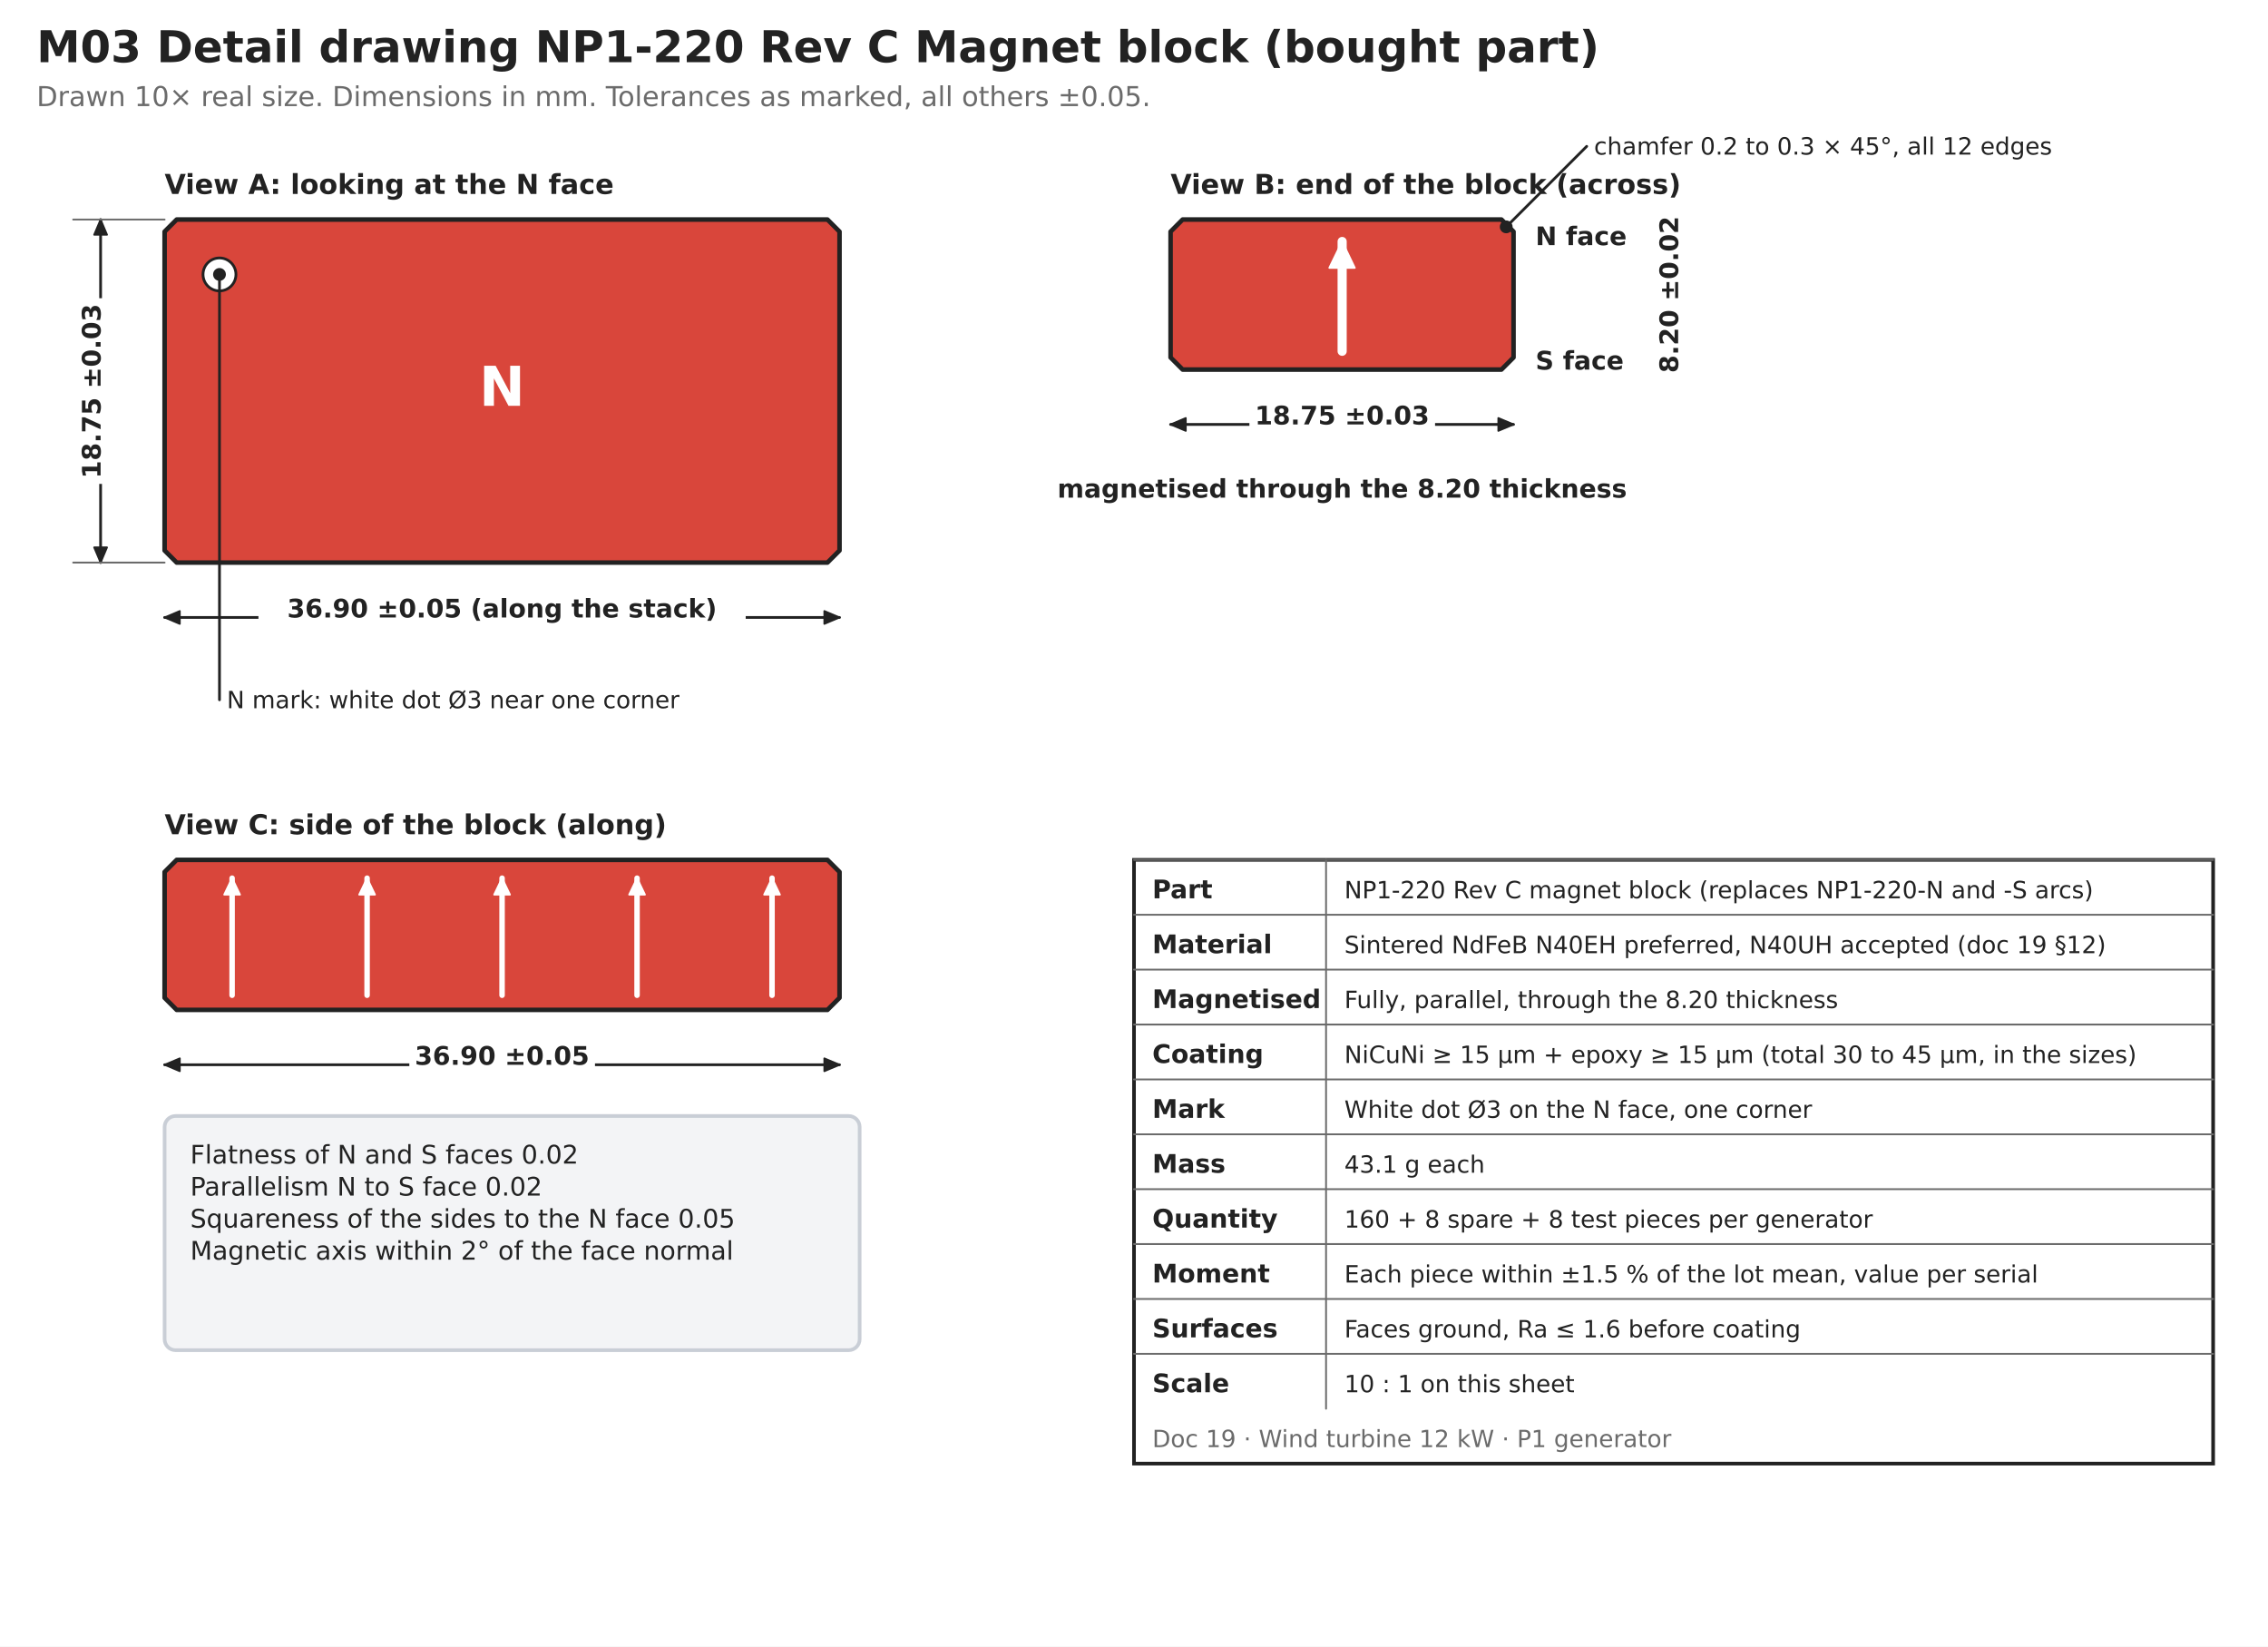
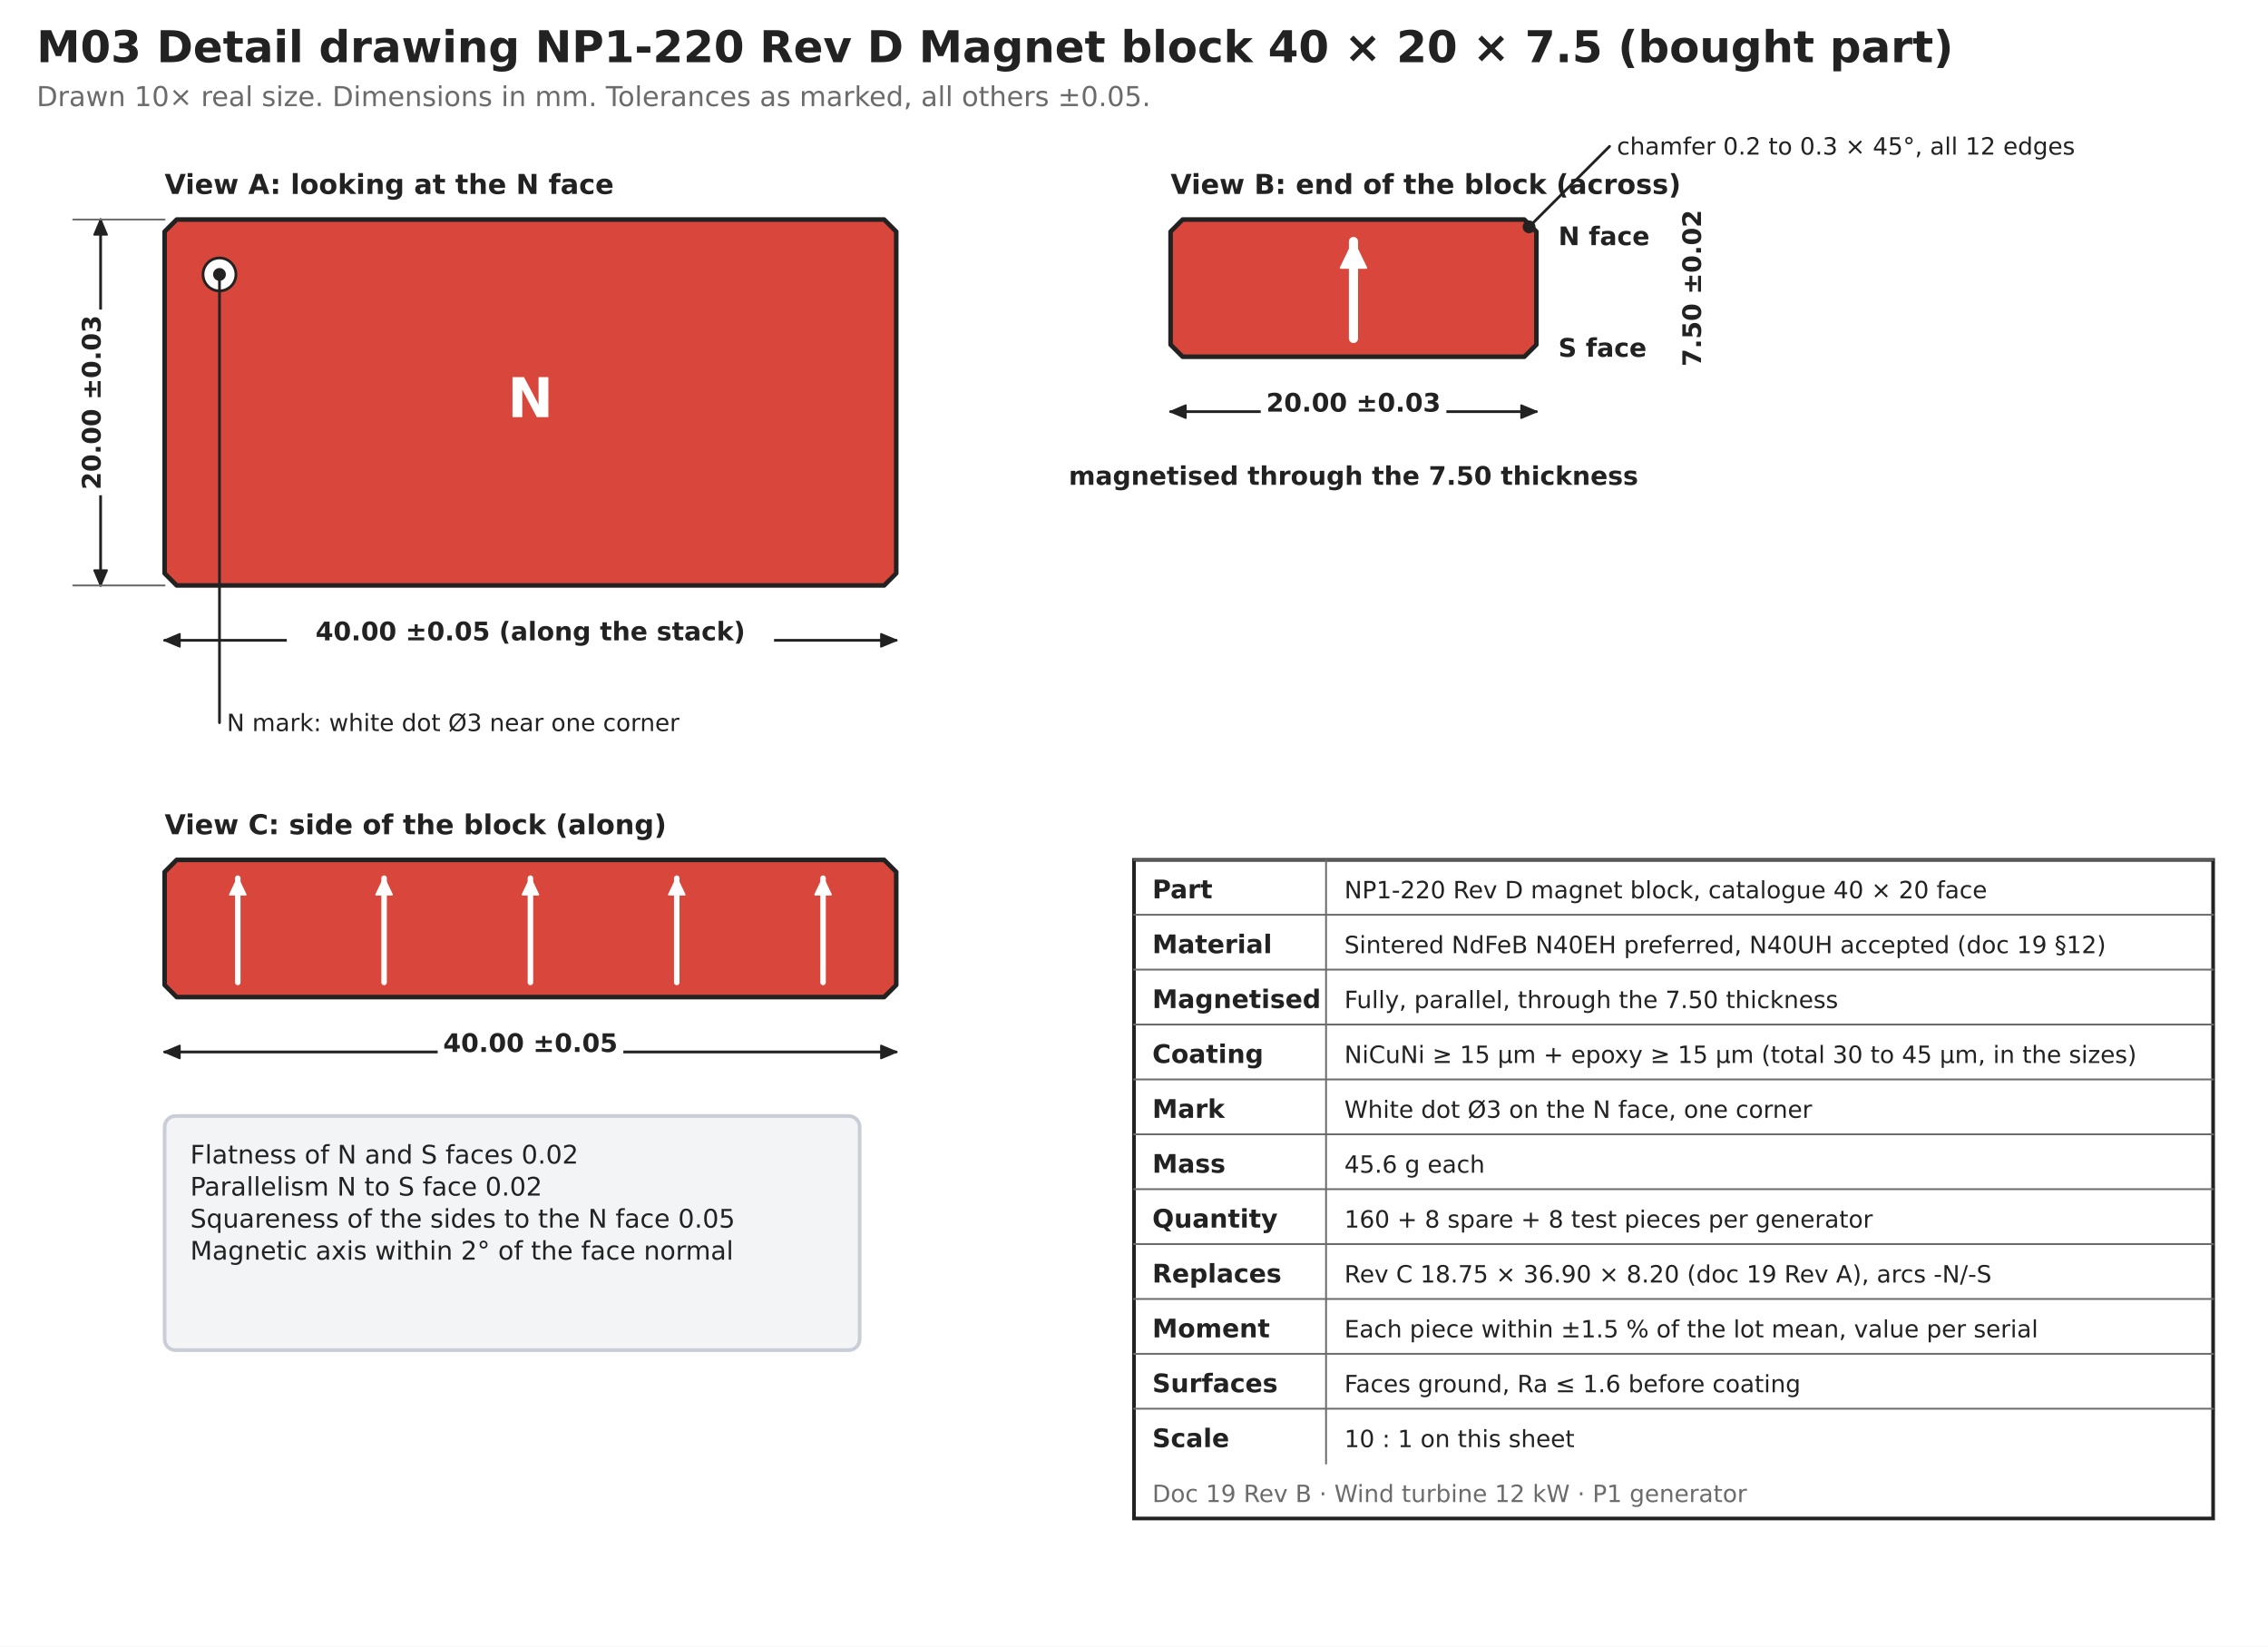
<svg xmlns="http://www.w3.org/2000/svg" viewBox="0 0 1240 900" width="1240" height="900">
  <rect width="100%" height="100%" fill="white" />
-   <text x="20.0" y="34.0" font-family="DejaVu Sans, Arial, Helvetica, sans-serif" font-size="24" text-anchor="start" font-weight="bold" fill="#222222">M03  Detail drawing  NP1-220 Rev C  Magnet block (bought part)</text>
+   <text x="20.0" y="34.0" font-family="DejaVu Sans, Arial, Helvetica, sans-serif" font-size="24" text-anchor="start" font-weight="bold" fill="#222222">M03  Detail drawing  NP1-220 Rev D  Magnet block 40 × 20 × 7.5 (bought part)</text>
  <text x="20.0" y="58.0" font-family="DejaVu Sans, Arial, Helvetica, sans-serif" font-size="15" text-anchor="start" font-weight="normal" fill="#6b6b6b">Drawn 10× real size. Dimensions in mm. Tolerances as marked, all others ±0.05.</text>
  <text x="90.0" y="106.0" font-family="DejaVu Sans, Arial, Helvetica, sans-serif" font-size="15" text-anchor="start" font-weight="bold" fill="#222222">View A: looking at the N face</text>
-   <polygon points="96.6,120.0 452.4,120.0 459.0,126.6 459.0,300.9 452.4,307.5 96.6,307.5 90.0,300.9 90.0,126.6" fill="#d9463b" stroke="#222222" stroke-width="2.5" stroke-linejoin="round" fill-opacity="1" />
+   <polygon points="96.6,120.0 483.4,120.0 490.0,126.6 490.0,313.4 483.4,320.0 96.6,320.0 90.0,313.4 90.0,126.6" fill="#d9463b" stroke="#222222" stroke-width="2.5" stroke-linejoin="round" fill-opacity="1" />
  <circle cx="120.0" cy="150.0" r="9.0" fill="white" stroke="#222222" stroke-width="1.5" />
-   <line x1="120.0" y1="150.0" x2="120.0" y2="382.5" stroke="#222222" stroke-width="1.5" stroke-linecap="round" />
+   <line x1="120.0" y1="150.0" x2="120.0" y2="395.0" stroke="#222222" stroke-width="1.5" stroke-linecap="round" />
  <circle cx="120.0" cy="150.0" r="3.0" fill="#222222" stroke="#222222" stroke-width="1" />
-   <text x="124.0" y="387.1" font-family="DejaVu Sans, Arial, Helvetica, sans-serif" font-size="13" text-anchor="start" font-weight="normal" fill="#222222">N mark: white dot Ø3 near one corner</text>
-   <text x="274.5" y="221.8" font-family="DejaVu Sans, Arial, Helvetica, sans-serif" font-size="30" text-anchor="middle" font-weight="bold" fill="white">N</text>
-   <line x1="90.0" y1="337.5" x2="459.0" y2="337.5" stroke="#222222" stroke-width="1.5" stroke-linecap="round" />
-   <polygon points="90.0,337.5 98.3,334.0 98.3,341.0" fill="#222222" stroke="#222222" stroke-width="1" stroke-linejoin="round" fill-opacity="1" />
-   <polygon points="459.0,337.5 450.7,341.0 450.7,334.0" fill="#222222" stroke="#222222" stroke-width="1" stroke-linejoin="round" fill-opacity="1" />
-   <g transform="translate(274.5,337.5) rotate(0.0)">
+   <text x="124.0" y="399.6" font-family="DejaVu Sans, Arial, Helvetica, sans-serif" font-size="13" text-anchor="start" font-weight="normal" fill="#222222">N mark: white dot Ø3 near one corner</text>
+   <text x="290.0" y="228.0" font-family="DejaVu Sans, Arial, Helvetica, sans-serif" font-size="30" text-anchor="middle" font-weight="bold" fill="white">N</text>
+   <line x1="90.0" y1="350.0" x2="490.0" y2="350.0" stroke="#222222" stroke-width="1.5" stroke-linecap="round" />
+   <polygon points="90.0,350.0 98.3,346.5 98.3,353.5" fill="#222222" stroke="#222222" stroke-width="1" stroke-linejoin="round" fill-opacity="1" />
+   <polygon points="490.0,350.0 481.7,353.5 481.7,346.5" fill="#222222" stroke="#222222" stroke-width="1" stroke-linejoin="round" fill-opacity="1" />
+   <g transform="translate(290.0,350.0) rotate(0.0)">
    <rect x="-133.2" y="-11.9" width="266.4" height="16.1" rx="0" fill="white" stroke="none" stroke-width="0" fill-opacity="1" />
-     <text x="0.0" y="0.0" font-family="DejaVu Sans, Arial, Helvetica, sans-serif" font-size="14" text-anchor="middle" font-weight="bold" fill="#222222">36.90 ±0.05  (along the stack)</text>
+     <text x="0.0" y="0.0" font-family="DejaVu Sans, Arial, Helvetica, sans-serif" font-size="14" text-anchor="middle" font-weight="bold" fill="#222222">40.00 ±0.05  (along the stack)</text>
  </g>
-   <line x1="55.0" y1="307.5" x2="55.0" y2="120.0" stroke="#222222" stroke-width="1.5" stroke-linecap="round" />
-   <polygon points="55.0,307.5 51.5,299.2 58.5,299.2" fill="#222222" stroke="#222222" stroke-width="1" stroke-linejoin="round" fill-opacity="1" />
+   <line x1="55.0" y1="320.0" x2="55.0" y2="120.0" stroke="#222222" stroke-width="1.5" stroke-linecap="round" />
+   <polygon points="55.0,320.0 51.5,311.7 58.5,311.7" fill="#222222" stroke="#222222" stroke-width="1" stroke-linejoin="round" fill-opacity="1" />
  <polygon points="55.0,120.0 58.5,128.3 51.5,128.3" fill="#222222" stroke="#222222" stroke-width="1" stroke-linejoin="round" fill-opacity="1" />
-   <g transform="translate(55.0,213.8) rotate(-90.0)">
+   <g transform="translate(55.0,220.0) rotate(-90.0)">
    <rect x="-50.7" y="-11.9" width="101.5" height="16.1" rx="0" fill="white" stroke="none" stroke-width="0" fill-opacity="1" />
-     <text x="0.0" y="0.0" font-family="DejaVu Sans, Arial, Helvetica, sans-serif" font-size="14" text-anchor="middle" font-weight="bold" fill="#222222">18.75 ±0.03</text>
+     <text x="0.0" y="0.0" font-family="DejaVu Sans, Arial, Helvetica, sans-serif" font-size="14" text-anchor="middle" font-weight="bold" fill="#222222">20.00 ±0.03</text>
  </g>
  <line x1="40.0" y1="120.0" x2="90.0" y2="120.0" stroke="#6b6b6b" stroke-width="1" stroke-linecap="round" />
-   <line x1="40.0" y1="307.5" x2="90.0" y2="307.5" stroke="#6b6b6b" stroke-width="1" stroke-linecap="round" />
+   <line x1="40.0" y1="320.0" x2="90.0" y2="320.0" stroke="#6b6b6b" stroke-width="1" stroke-linecap="round" />
  <text x="640.0" y="106.0" font-family="DejaVu Sans, Arial, Helvetica, sans-serif" font-size="15" text-anchor="start" font-weight="bold" fill="#222222">View B: end of the block (across)</text>
-   <polygon points="646.6,120.0 820.9,120.0 827.5,126.6 827.5,195.4 820.9,202.0 646.6,202.0 640.0,195.4 640.0,126.6" fill="#d9463b" stroke="#222222" stroke-width="2.5" stroke-linejoin="round" fill-opacity="1" />
-   <line x1="733.8" y1="192.0" x2="733.8" y2="132.0" stroke="white" stroke-width="5" stroke-linecap="round" />
-   <polygon points="733.8,132.0 740.7,146.4 726.8,146.4" fill="white" stroke="white" stroke-width="1" stroke-linejoin="round" fill-opacity="1" />
-   <text x="839.5" y="134.0" font-family="DejaVu Sans, Arial, Helvetica, sans-serif" font-size="14" text-anchor="start" font-weight="bold" fill="#222222">N face</text>
-   <text x="839.5" y="202.0" font-family="DejaVu Sans, Arial, Helvetica, sans-serif" font-size="14" text-anchor="start" font-weight="bold" fill="#222222">S face</text>
-   <line x1="640.0" y1="232.0" x2="827.5" y2="232.0" stroke="#222222" stroke-width="1.5" stroke-linecap="round" />
-   <polygon points="640.0,232.0 648.3,228.5 648.3,235.5" fill="#222222" stroke="#222222" stroke-width="1" stroke-linejoin="round" fill-opacity="1" />
-   <polygon points="827.5,232.0 819.2,235.5 819.2,228.5" fill="#222222" stroke="#222222" stroke-width="1" stroke-linejoin="round" fill-opacity="1" />
-   <g transform="translate(733.8,232.0) rotate(0.0)">
+   <polygon points="646.6,120.0 833.4,120.0 840.0,126.6 840.0,188.4 833.4,195.0 646.6,195.0 640.0,188.4 640.0,126.6" fill="#d9463b" stroke="#222222" stroke-width="2.5" stroke-linejoin="round" fill-opacity="1" />
+   <line x1="740.0" y1="185.0" x2="740.0" y2="132.0" stroke="white" stroke-width="5" stroke-linecap="round" />
+   <polygon points="740.0,132.0 747.0,146.4 733.0,146.4" fill="white" stroke="white" stroke-width="1" stroke-linejoin="round" fill-opacity="1" />
+   <text x="852.0" y="134.0" font-family="DejaVu Sans, Arial, Helvetica, sans-serif" font-size="14" text-anchor="start" font-weight="bold" fill="#222222">N face</text>
+   <text x="852.0" y="195.0" font-family="DejaVu Sans, Arial, Helvetica, sans-serif" font-size="14" text-anchor="start" font-weight="bold" fill="#222222">S face</text>
+   <line x1="640.0" y1="225.0" x2="840.0" y2="225.0" stroke="#222222" stroke-width="1.5" stroke-linecap="round" />
+   <polygon points="640.0,225.0 648.3,221.5 648.3,228.5" fill="#222222" stroke="#222222" stroke-width="1" stroke-linejoin="round" fill-opacity="1" />
+   <polygon points="840.0,225.0 831.7,228.5 831.7,221.5" fill="#222222" stroke="#222222" stroke-width="1" stroke-linejoin="round" fill-opacity="1" />
+   <g transform="translate(740.0,225.0) rotate(0.0)">
    <rect x="-50.7" y="-11.9" width="101.5" height="16.1" rx="0" fill="white" stroke="none" stroke-width="0" fill-opacity="1" />
-     <text x="0.0" y="0.0" font-family="DejaVu Sans, Arial, Helvetica, sans-serif" font-size="14" text-anchor="middle" font-weight="bold" fill="#222222">18.75 ±0.03</text>
+     <text x="0.0" y="0.0" font-family="DejaVu Sans, Arial, Helvetica, sans-serif" font-size="14" text-anchor="middle" font-weight="bold" fill="#222222">20.00 ±0.03</text>
  </g>
-   <line x1="917.5" y1="202.0" x2="917.5" y2="120.0" stroke="#222222" stroke-width="1.5" stroke-linecap="round" />
-   <polygon points="917.5,202.0 914.0,193.7 921.0,193.7" fill="#222222" stroke="#222222" stroke-width="1" stroke-linejoin="round" fill-opacity="1" />
-   <polygon points="917.5,120.0 921.0,128.3 914.0,128.3" fill="#222222" stroke="#222222" stroke-width="1" stroke-linejoin="round" fill-opacity="1" />
-   <g transform="translate(917.5,161.0) rotate(-90.0)">
+   <line x1="930.0" y1="195.0" x2="930.0" y2="120.0" stroke="#222222" stroke-width="1.5" stroke-linecap="round" />
+   <polygon points="930.0,195.0 926.5,186.7 933.5,186.7" fill="#222222" stroke="#222222" stroke-width="1" stroke-linejoin="round" fill-opacity="1" />
+   <polygon points="930.0,120.0 933.5,128.3 926.5,128.3" fill="#222222" stroke="#222222" stroke-width="1" stroke-linejoin="round" fill-opacity="1" />
+   <g transform="translate(930.0,157.5) rotate(-90.0)">
    <rect x="-46.4" y="-11.9" width="92.8" height="16.1" rx="0" fill="white" stroke="none" stroke-width="0" fill-opacity="1" />
-     <text x="0.0" y="0.0" font-family="DejaVu Sans, Arial, Helvetica, sans-serif" font-size="14" text-anchor="middle" font-weight="bold" fill="#222222">8.20 ±0.02</text>
+     <text x="0.0" y="0.0" font-family="DejaVu Sans, Arial, Helvetica, sans-serif" font-size="14" text-anchor="middle" font-weight="bold" fill="#222222">7.50 ±0.02</text>
  </g>
-   <line x1="823.5" y1="124.0" x2="867.5" y2="80.0" stroke="#222222" stroke-width="1.5" stroke-linecap="round" />
-   <circle cx="823.5" cy="124.0" r="3.0" fill="#222222" stroke="#222222" stroke-width="1" />
-   <text x="871.5" y="84.5" font-family="DejaVu Sans, Arial, Helvetica, sans-serif" font-size="13" text-anchor="start" font-weight="normal" fill="#222222">chamfer 0.2 to 0.3 × 45°, all 12 edges</text>
-   <text x="733.8" y="272.0" font-family="DejaVu Sans, Arial, Helvetica, sans-serif" font-size="14" text-anchor="middle" font-weight="bold" fill="#222222">magnetised through the 8.20 thickness</text>
+   <line x1="836.0" y1="124.0" x2="880.0" y2="80.0" stroke="#222222" stroke-width="1.5" stroke-linecap="round" />
+   <circle cx="836.0" cy="124.0" r="3.0" fill="#222222" stroke="#222222" stroke-width="1" />
+   <text x="884.0" y="84.5" font-family="DejaVu Sans, Arial, Helvetica, sans-serif" font-size="13" text-anchor="start" font-weight="normal" fill="#222222">chamfer 0.2 to 0.3 × 45°, all 12 edges</text>
+   <text x="740.0" y="265.0" font-family="DejaVu Sans, Arial, Helvetica, sans-serif" font-size="14" text-anchor="middle" font-weight="bold" fill="#222222">magnetised through the 7.50 thickness</text>
  <text x="90.0" y="456.0" font-family="DejaVu Sans, Arial, Helvetica, sans-serif" font-size="15" text-anchor="start" font-weight="bold" fill="#222222">View C: side of the block (along)</text>
-   <polygon points="96.6,470.0 452.4,470.0 459.0,476.6 459.0,545.4 452.4,552.0 96.6,552.0 90.0,545.4 90.0,476.6" fill="#d9463b" stroke="#222222" stroke-width="2.5" stroke-linejoin="round" fill-opacity="1" />
-   <line x1="126.9" y1="544.0" x2="126.9" y2="480.0" stroke="white" stroke-width="3" stroke-linecap="round" />
-   <polygon points="126.9,480.0 131.2,489.0 122.6,489.0" fill="white" stroke="white" stroke-width="1" stroke-linejoin="round" fill-opacity="1" />
-   <line x1="200.7" y1="544.0" x2="200.7" y2="480.0" stroke="white" stroke-width="3" stroke-linecap="round" />
-   <polygon points="200.7,480.0 205.0,489.0 196.4,489.0" fill="white" stroke="white" stroke-width="1" stroke-linejoin="round" fill-opacity="1" />
-   <line x1="274.5" y1="544.0" x2="274.5" y2="480.0" stroke="white" stroke-width="3" stroke-linecap="round" />
-   <polygon points="274.5,480.0 278.8,489.0 270.2,489.0" fill="white" stroke="white" stroke-width="1" stroke-linejoin="round" fill-opacity="1" />
-   <line x1="348.3" y1="544.0" x2="348.3" y2="480.0" stroke="white" stroke-width="3" stroke-linecap="round" />
-   <polygon points="348.3,480.0 352.6,489.0 344.0,489.0" fill="white" stroke="white" stroke-width="1" stroke-linejoin="round" fill-opacity="1" />
-   <line x1="422.1" y1="544.0" x2="422.1" y2="480.0" stroke="white" stroke-width="3" stroke-linecap="round" />
-   <polygon points="422.1,480.0 426.4,489.0 417.8,489.0" fill="white" stroke="white" stroke-width="1" stroke-linejoin="round" fill-opacity="1" />
-   <line x1="90.0" y1="582.0" x2="459.0" y2="582.0" stroke="#222222" stroke-width="1.5" stroke-linecap="round" />
-   <polygon points="90.0,582.0 98.3,578.5 98.3,585.5" fill="#222222" stroke="#222222" stroke-width="1" stroke-linejoin="round" fill-opacity="1" />
-   <polygon points="459.0,582.0 450.7,585.5 450.7,578.5" fill="#222222" stroke="#222222" stroke-width="1" stroke-linejoin="round" fill-opacity="1" />
-   <g transform="translate(274.5,582.0) rotate(0.0)">
+   <polygon points="96.6,470.0 483.4,470.0 490.0,476.6 490.0,538.4 483.4,545.0 96.6,545.0 90.0,538.4 90.0,476.6" fill="#d9463b" stroke="#222222" stroke-width="2.5" stroke-linejoin="round" fill-opacity="1" />
+   <line x1="130.0" y1="537.0" x2="130.0" y2="480.0" stroke="white" stroke-width="3" stroke-linecap="round" />
+   <polygon points="130.0,480.0 134.3,489.0 125.7,489.0" fill="white" stroke="white" stroke-width="1" stroke-linejoin="round" fill-opacity="1" />
+   <line x1="210.0" y1="537.0" x2="210.0" y2="480.0" stroke="white" stroke-width="3" stroke-linecap="round" />
+   <polygon points="210.0,480.0 214.3,489.0 205.7,489.0" fill="white" stroke="white" stroke-width="1" stroke-linejoin="round" fill-opacity="1" />
+   <line x1="290.0" y1="537.0" x2="290.0" y2="480.0" stroke="white" stroke-width="3" stroke-linecap="round" />
+   <polygon points="290.0,480.0 294.3,489.0 285.7,489.0" fill="white" stroke="white" stroke-width="1" stroke-linejoin="round" fill-opacity="1" />
+   <line x1="370.0" y1="537.0" x2="370.0" y2="480.0" stroke="white" stroke-width="3" stroke-linecap="round" />
+   <polygon points="370.0,480.0 374.3,489.0 365.7,489.0" fill="white" stroke="white" stroke-width="1" stroke-linejoin="round" fill-opacity="1" />
+   <line x1="450.0" y1="537.0" x2="450.0" y2="480.0" stroke="white" stroke-width="3" stroke-linecap="round" />
+   <polygon points="450.0,480.0 454.3,489.0 445.7,489.0" fill="white" stroke="white" stroke-width="1" stroke-linejoin="round" fill-opacity="1" />
+   <line x1="90.0" y1="575.0" x2="490.0" y2="575.0" stroke="#222222" stroke-width="1.5" stroke-linecap="round" />
+   <polygon points="90.0,575.0 98.3,571.5 98.3,578.5" fill="#222222" stroke="#222222" stroke-width="1" stroke-linejoin="round" fill-opacity="1" />
+   <polygon points="490.0,575.0 481.7,578.5 481.7,571.5" fill="#222222" stroke="#222222" stroke-width="1" stroke-linejoin="round" fill-opacity="1" />
+   <g transform="translate(290.0,575.0) rotate(0.0)">
    <rect x="-50.7" y="-11.9" width="101.5" height="16.1" rx="0" fill="white" stroke="none" stroke-width="0" fill-opacity="1" />
-     <text x="0.0" y="0.0" font-family="DejaVu Sans, Arial, Helvetica, sans-serif" font-size="14" text-anchor="middle" font-weight="bold" fill="#222222">36.90 ±0.05</text>
+     <text x="0.0" y="0.0" font-family="DejaVu Sans, Arial, Helvetica, sans-serif" font-size="14" text-anchor="middle" font-weight="bold" fill="#222222">40.00 ±0.05</text>
  </g>
  <rect x="90.0" y="610.0" width="380.0" height="128.0" rx="6" fill="#f3f4f6" stroke="#c9ced6" stroke-width="2" fill-opacity="1" />
  <text x="104.0" y="636.0" font-family="DejaVu Sans, Arial, Helvetica, sans-serif" font-size="14" text-anchor="start" font-weight="normal" fill="#222222">Flatness of N and S faces  0.02</text>
  <text x="104.0" y="653.5" font-family="DejaVu Sans, Arial, Helvetica, sans-serif" font-size="14" text-anchor="start" font-weight="normal" fill="#222222">Parallelism N to S face  0.02</text>
  <text x="104.0" y="671.0" font-family="DejaVu Sans, Arial, Helvetica, sans-serif" font-size="14" text-anchor="start" font-weight="normal" fill="#222222">Squareness of the sides to the N face  0.05</text>
  <text x="104.0" y="688.5" font-family="DejaVu Sans, Arial, Helvetica, sans-serif" font-size="14" text-anchor="start" font-weight="normal" fill="#222222">Magnetic axis within 2° of the face normal</text>
-   <rect x="620.0" y="470.0" width="590.0" height="330.0" rx="0" fill="white" stroke="#222222" stroke-width="2" fill-opacity="1" />
+   <rect x="620.0" y="470.0" width="590.0" height="360.0" rx="0" fill="white" stroke="#222222" stroke-width="2" fill-opacity="1" />
  <line x1="620.0" y1="470.0" x2="1210.0" y2="470.0" stroke="#6b6b6b" stroke-width="1" stroke-linecap="round" />
  <text x="630.0" y="491.0" font-family="DejaVu Sans, Arial, Helvetica, sans-serif" font-size="14" text-anchor="start" font-weight="bold" fill="#222222">Part</text>
-   <text x="735.0" y="491.0" font-family="DejaVu Sans, Arial, Helvetica, sans-serif" font-size="13" text-anchor="start" font-weight="normal" fill="#222222">NP1-220 Rev C  magnet block (replaces NP1-220-N and -S arcs)</text>
+   <text x="735.0" y="491.0" font-family="DejaVu Sans, Arial, Helvetica, sans-serif" font-size="13" text-anchor="start" font-weight="normal" fill="#222222">NP1-220 Rev D  magnet block, catalogue 40 × 20 face</text>
  <line x1="620.0" y1="500.0" x2="1210.0" y2="500.0" stroke="#6b6b6b" stroke-width="1" stroke-linecap="round" />
  <text x="630.0" y="521.0" font-family="DejaVu Sans, Arial, Helvetica, sans-serif" font-size="14" text-anchor="start" font-weight="bold" fill="#222222">Material</text>
  <text x="735.0" y="521.0" font-family="DejaVu Sans, Arial, Helvetica, sans-serif" font-size="13" text-anchor="start" font-weight="normal" fill="#222222">Sintered NdFeB N40EH preferred, N40UH accepted (doc 19 §12)</text>
  <line x1="620.0" y1="530.0" x2="1210.0" y2="530.0" stroke="#6b6b6b" stroke-width="1" stroke-linecap="round" />
  <text x="630.0" y="551.0" font-family="DejaVu Sans, Arial, Helvetica, sans-serif" font-size="14" text-anchor="start" font-weight="bold" fill="#222222">Magnetised</text>
-   <text x="735.0" y="551.0" font-family="DejaVu Sans, Arial, Helvetica, sans-serif" font-size="13" text-anchor="start" font-weight="normal" fill="#222222">Fully, parallel, through the 8.20 thickness</text>
+   <text x="735.0" y="551.0" font-family="DejaVu Sans, Arial, Helvetica, sans-serif" font-size="13" text-anchor="start" font-weight="normal" fill="#222222">Fully, parallel, through the 7.50 thickness</text>
  <line x1="620.0" y1="560.0" x2="1210.0" y2="560.0" stroke="#6b6b6b" stroke-width="1" stroke-linecap="round" />
  <text x="630.0" y="581.0" font-family="DejaVu Sans, Arial, Helvetica, sans-serif" font-size="14" text-anchor="start" font-weight="bold" fill="#222222">Coating</text>
  <text x="735.0" y="581.0" font-family="DejaVu Sans, Arial, Helvetica, sans-serif" font-size="13" text-anchor="start" font-weight="normal" fill="#222222">NiCuNi ≥ 15 µm + epoxy ≥ 15 µm (total 30 to 45 µm, in the sizes)</text>
  <line x1="620.0" y1="590.0" x2="1210.0" y2="590.0" stroke="#6b6b6b" stroke-width="1" stroke-linecap="round" />
  <text x="630.0" y="611.0" font-family="DejaVu Sans, Arial, Helvetica, sans-serif" font-size="14" text-anchor="start" font-weight="bold" fill="#222222">Mark</text>
  <text x="735.0" y="611.0" font-family="DejaVu Sans, Arial, Helvetica, sans-serif" font-size="13" text-anchor="start" font-weight="normal" fill="#222222">White dot Ø3 on the N face, one corner</text>
  <line x1="620.0" y1="620.0" x2="1210.0" y2="620.0" stroke="#6b6b6b" stroke-width="1" stroke-linecap="round" />
  <text x="630.0" y="641.0" font-family="DejaVu Sans, Arial, Helvetica, sans-serif" font-size="14" text-anchor="start" font-weight="bold" fill="#222222">Mass</text>
-   <text x="735.0" y="641.0" font-family="DejaVu Sans, Arial, Helvetica, sans-serif" font-size="13" text-anchor="start" font-weight="normal" fill="#222222">43.1 g each</text>
+   <text x="735.0" y="641.0" font-family="DejaVu Sans, Arial, Helvetica, sans-serif" font-size="13" text-anchor="start" font-weight="normal" fill="#222222">45.6 g each</text>
  <line x1="620.0" y1="650.0" x2="1210.0" y2="650.0" stroke="#6b6b6b" stroke-width="1" stroke-linecap="round" />
  <text x="630.0" y="671.0" font-family="DejaVu Sans, Arial, Helvetica, sans-serif" font-size="14" text-anchor="start" font-weight="bold" fill="#222222">Quantity</text>
  <text x="735.0" y="671.0" font-family="DejaVu Sans, Arial, Helvetica, sans-serif" font-size="13" text-anchor="start" font-weight="normal" fill="#222222">160 + 8 spare + 8 test pieces per generator</text>
  <line x1="620.0" y1="680.0" x2="1210.0" y2="680.0" stroke="#6b6b6b" stroke-width="1" stroke-linecap="round" />
-   <text x="630.0" y="701.0" font-family="DejaVu Sans, Arial, Helvetica, sans-serif" font-size="14" text-anchor="start" font-weight="bold" fill="#222222">Moment</text>
-   <text x="735.0" y="701.0" font-family="DejaVu Sans, Arial, Helvetica, sans-serif" font-size="13" text-anchor="start" font-weight="normal" fill="#222222">Each piece within ±1.5 % of the lot mean, value per serial</text>
+   <text x="630.0" y="701.0" font-family="DejaVu Sans, Arial, Helvetica, sans-serif" font-size="14" text-anchor="start" font-weight="bold" fill="#222222">Replaces</text>
+   <text x="735.0" y="701.0" font-family="DejaVu Sans, Arial, Helvetica, sans-serif" font-size="13" text-anchor="start" font-weight="normal" fill="#222222">Rev C 18.75 × 36.90 × 8.20 (doc 19 Rev A), arcs -N/-S</text>
  <line x1="620.0" y1="710.0" x2="1210.0" y2="710.0" stroke="#6b6b6b" stroke-width="1" stroke-linecap="round" />
-   <text x="630.0" y="731.0" font-family="DejaVu Sans, Arial, Helvetica, sans-serif" font-size="14" text-anchor="start" font-weight="bold" fill="#222222">Surfaces</text>
-   <text x="735.0" y="731.0" font-family="DejaVu Sans, Arial, Helvetica, sans-serif" font-size="13" text-anchor="start" font-weight="normal" fill="#222222">Faces ground, Ra ≤ 1.6 before coating</text>
+   <text x="630.0" y="731.0" font-family="DejaVu Sans, Arial, Helvetica, sans-serif" font-size="14" text-anchor="start" font-weight="bold" fill="#222222">Moment</text>
+   <text x="735.0" y="731.0" font-family="DejaVu Sans, Arial, Helvetica, sans-serif" font-size="13" text-anchor="start" font-weight="normal" fill="#222222">Each piece within ±1.5 % of the lot mean, value per serial</text>
  <line x1="620.0" y1="740.0" x2="1210.0" y2="740.0" stroke="#6b6b6b" stroke-width="1" stroke-linecap="round" />
-   <text x="630.0" y="761.0" font-family="DejaVu Sans, Arial, Helvetica, sans-serif" font-size="14" text-anchor="start" font-weight="bold" fill="#222222">Scale</text>
-   <text x="735.0" y="761.0" font-family="DejaVu Sans, Arial, Helvetica, sans-serif" font-size="13" text-anchor="start" font-weight="normal" fill="#222222">10 : 1 on this sheet</text>
-   <line x1="725.0" y1="470.0" x2="725.0" y2="770.0" stroke="#6b6b6b" stroke-width="1" stroke-linecap="round" />
-   <text x="630.0" y="791.0" font-family="DejaVu Sans, Arial, Helvetica, sans-serif" font-size="13" text-anchor="start" font-weight="normal" fill="#6b6b6b">Doc 19 · Wind turbine 12 kW · P1 generator</text>
+   <text x="630.0" y="761.0" font-family="DejaVu Sans, Arial, Helvetica, sans-serif" font-size="14" text-anchor="start" font-weight="bold" fill="#222222">Surfaces</text>
+   <text x="735.0" y="761.0" font-family="DejaVu Sans, Arial, Helvetica, sans-serif" font-size="13" text-anchor="start" font-weight="normal" fill="#222222">Faces ground, Ra ≤ 1.6 before coating</text>
+   <line x1="620.0" y1="770.0" x2="1210.0" y2="770.0" stroke="#6b6b6b" stroke-width="1" stroke-linecap="round" />
+   <text x="630.0" y="791.0" font-family="DejaVu Sans, Arial, Helvetica, sans-serif" font-size="14" text-anchor="start" font-weight="bold" fill="#222222">Scale</text>
+   <text x="735.0" y="791.0" font-family="DejaVu Sans, Arial, Helvetica, sans-serif" font-size="13" text-anchor="start" font-weight="normal" fill="#222222">10 : 1 on this sheet</text>
+   <line x1="725.0" y1="470.0" x2="725.0" y2="800.0" stroke="#6b6b6b" stroke-width="1" stroke-linecap="round" />
+   <text x="630.0" y="821.0" font-family="DejaVu Sans, Arial, Helvetica, sans-serif" font-size="13" text-anchor="start" font-weight="normal" fill="#6b6b6b">Doc 19 Rev B · Wind turbine 12 kW · P1 generator</text>
</svg>
